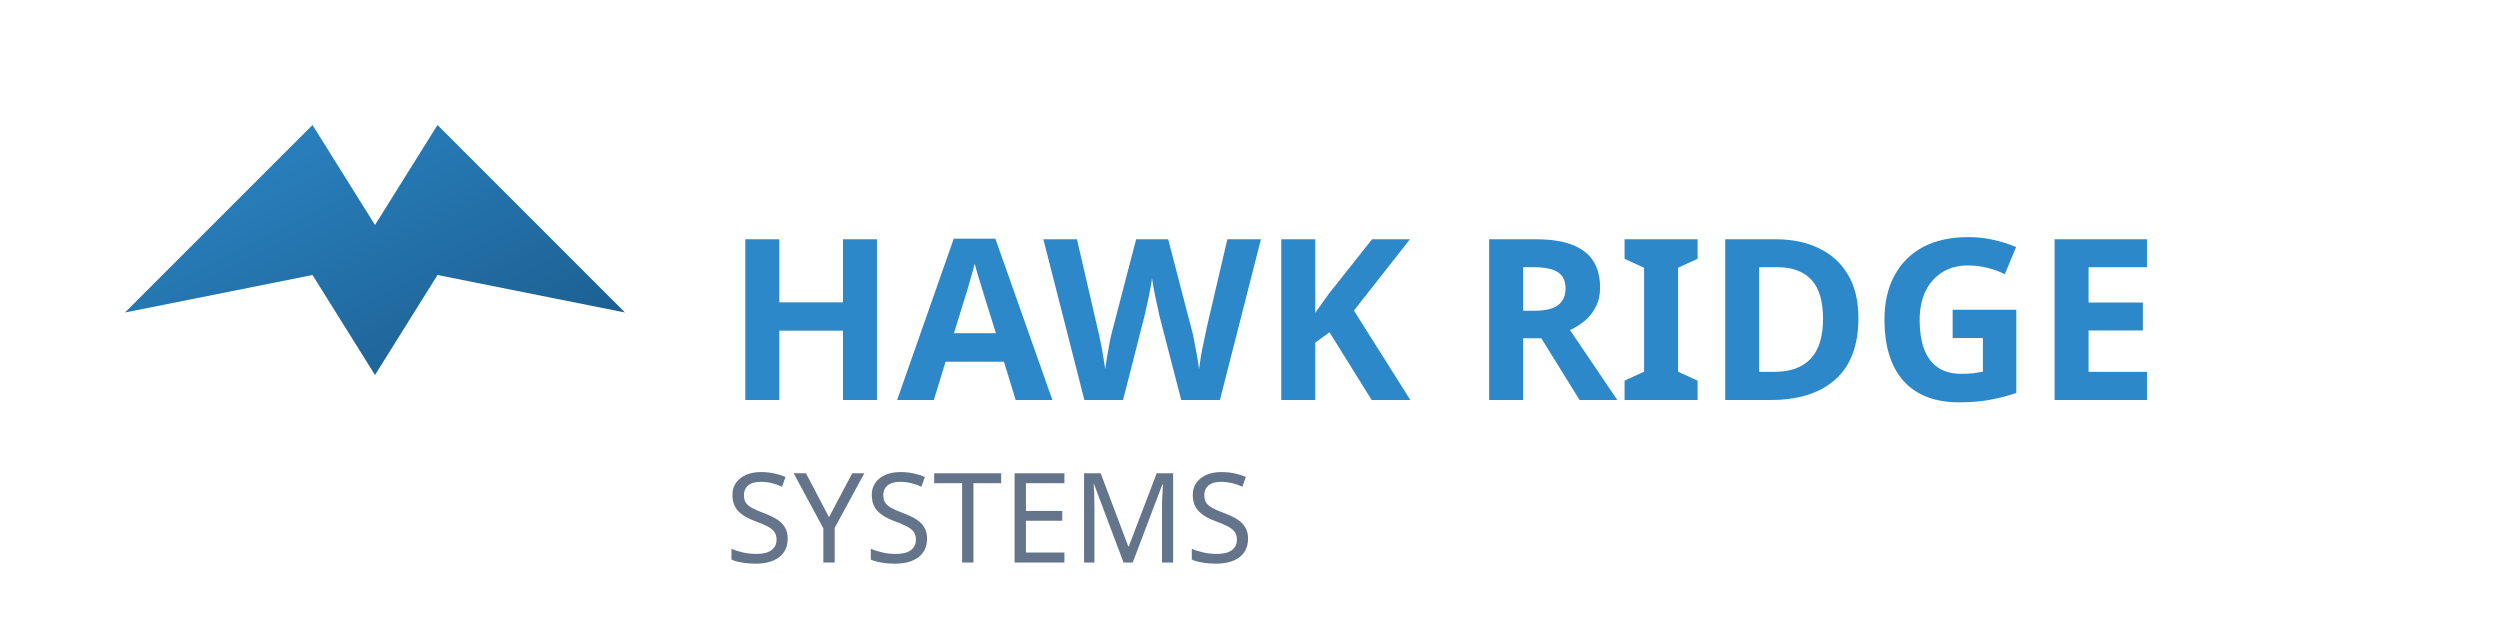
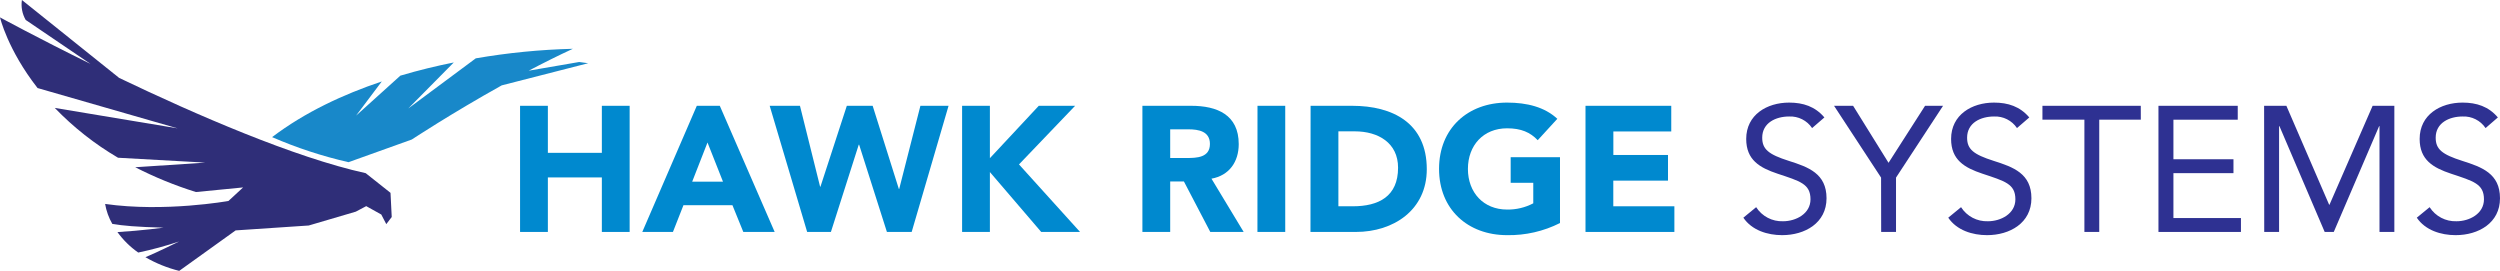
- <svg xmlns="http://www.w3.org/2000/svg" viewBox="0 0 200 50" fill="none">
+ <svg xmlns="http://www.w3.org/2000/svg" id="Layer_1" data-name="Layer 1" viewBox="0 0 841.91 91.22">
  <defs>
-     <linearGradient id="hawkGradient" x1="0%" y1="0%" x2="100%" y2="100%">
-       <stop offset="0%" stop-color="#2C88C9" />
-       <stop offset="100%" stop-color="#1a5a8a" />
-     </linearGradient>
+     <style>.cls-1{fill:#2f2e78;}.cls-2{fill:#1888c9;}.cls-3{fill:#0089cf;}.cls-4{fill:#2e3192;}</style>
  </defs>
-   <path d="M10 25 L25 10 L30 18 L35 10 L50 25 L35 22 L30 30 L25 22 Z" fill="url(#hawkGradient)" />
-   <text x="58" y="32" font-family="Montserrat, sans-serif" font-size="18" font-weight="700" fill="#2C88C9">HAWK RIDGE</text>
-   <text x="58" y="45" font-family="Hind, sans-serif" font-size="10" fill="#64748b">SYSTEMS</text>
+   <path class="cls-1" d="M133.69,67l-8.35-6.62c-24.06-5.3-57.2-19.71-83.05-32.09L9.56,2.06a10.35,10.35,0,0,0,1.27,6.71L32.65,23.58C14.72,14.75,2.18,7.91,2.18,7.91S4.7,18.75,14.83,31.71L62,45.29,20.62,38.4A99.46,99.46,0,0,0,41.93,55.18L71.3,56.82,47.72,58.38a129.21,129.21,0,0,0,20.45,8.35l15.88-1.55-4.94,4.56s-21.43,3.86-41.53,1A20.24,20.24,0,0,0,40,77.46c3.77.63,7.83,1,17.26,1.27,0,0-7.4,1-15.53,1.49a29.4,29.4,0,0,0,7,6.89,124.48,124.48,0,0,0,13.77-3.73S55,87.09,51.15,88.68a43.87,43.87,0,0,0,11.38,4.6l19-13.63L106.15,78,122,73.34l3.51-1.86,5.07,2.82,1.69,3.24,1.83-2.4Z" transform="translate(-2.18 -2.06)" />
+   <path class="cls-2" d="M197.22,22.94l-17,2.93c4.89-2.58,9.92-5.09,14.88-7.38a224.37,224.37,0,0,0-32.7,3.22L139.66,38.6,155,23.09c-5.76,1.16-11.84,2.62-18,4.45L122.09,41l8.66-11.51c-12.9,4.33-25.87,10.35-36.94,18.75a146.4,146.4,0,0,0,25.74,8.44l21.31-7.64s13.38-8.81,30.28-18.23l29.12-7.46Z" transform="translate(-2.18 -2.06)" />
+   <path class="cls-3" d="M177.32,37.69h9.36V53.53h18.18V37.69h9.36V80.17h-9.36V61.81H186.68V80.17h-9.36Z" transform="translate(-2.18 -2.06)" />
+   <path class="cls-3" d="M236.84,37.69h7.74l18.48,42.48H252.5l-3.66-9h-16.5l-3.54,9H218.48Zm3.6,12.36-5.16,13.2h10.38Z" transform="translate(-2.18 -2.06)" />
+   <path class="cls-3" d="M261.38,37.69h10.2l6.78,27.24h.12l8.88-27.24h8.7l8.82,28H305l7.14-28h9.48L309.2,80.17h-8.34l-9.36-29.4h-.12L282,80.17h-8Z" transform="translate(-2.18 -2.06)" />
+   <path class="cls-3" d="M326.18,37.69h9.36V55.33L352,37.69h12.24l-18.9,19.74L365.9,80.17H352.82L335.54,60V80.17h-9.36Z" transform="translate(-2.18 -2.06)" />
+   <path class="cls-3" d="M386.9,37.69h16.44c8.7,0,16,3,16,12.9,0,5.94-3.18,10.56-9.18,11.64L421,80.17H409.76l-8.88-17h-4.62v17H386.9Zm9.36,17.58h5.52c3.42,0,7.86-.12,7.86-4.74,0-4.26-3.84-4.92-7.26-4.92h-6.12Z" transform="translate(-2.18 -2.06)" />
+   <path class="cls-3" d="M425.66,37.69H435V80.17h-9.36Z" transform="translate(-2.18 -2.06)" />
+   <path class="cls-3" d="M443.54,37.69h14c13.68,0,25.13,5.82,25.13,21.36,0,13.74-11.21,21.12-23.87,21.12h-15.3Zm9.36,33.84h4.86c8.7,0,15.24-3.3,15.24-13,0-8.34-6.66-12.24-14.58-12.24H452.9Z" transform="translate(-2.18 -2.06)" />
+   <path class="cls-3" d="M527.53,77.17a38.06,38.06,0,0,1-17.82,4.08c-13.25,0-22.91-8.7-22.91-22.32s9.66-22.32,22.91-22.32c6.72,0,12.66,1.5,16.92,5.46l-6.6,7.2c-2.52-2.64-5.57-4-10.32-4-8,0-13.19,5.76-13.19,13.68s5.22,13.68,13.19,13.68a18.32,18.32,0,0,0,8.82-2.1v-6.9h-7.61V55h16.61Z" transform="translate(-2.18 -2.06)" />
+   <path class="cls-3" d="M536.12,37.69H565v8.64h-19.5v7.92H563.9v8.64H545.48v8.64h20.57v8.64H536.12Z" transform="translate(-2.18 -2.06)" />
+   <path class="cls-4" d="M612.43,45.19a8.83,8.83,0,0,0-7.74-3.9c-4.44,0-9.06,2.1-9.06,7.14,0,3.9,2.16,5.64,8.94,7.8,6.6,2.1,12.72,4.26,12.72,12.6S610,81.25,602.35,81.25c-4.92,0-10.19-1.62-13.07-5.88l4.31-3.54a10.29,10.29,0,0,0,9.06,4.74c4.32,0,9.24-2.52,9.24-7.38,0-5.22-3.54-6.12-11.1-8.64-6-2-10.55-4.62-10.55-11.7,0-8.16,7-12.24,14.45-12.24,4.74,0,8.76,1.32,11.88,5Z" transform="translate(-2.18 -2.06)" />
+   <path class="cls-4" d="M635.66,61.87,619.82,37.69h6.42l11.93,19.2,12.3-19.2h6.06L640.69,61.87v18.3h-5Z" transform="translate(-2.18 -2.06)" />
+   <path class="cls-4" d="M681.43,45.19a8.83,8.83,0,0,0-7.74-3.9c-4.44,0-9.06,2.1-9.06,7.14,0,3.9,2.16,5.64,8.94,7.8,6.6,2.1,12.72,4.26,12.72,12.6S679,81.25,671.35,81.25c-4.92,0-10.19-1.62-13.07-5.88l4.31-3.54a10.29,10.29,0,0,0,9.06,4.74c4.32,0,9.24-2.52,9.24-7.38,0-5.22-3.54-6.12-11.1-8.64-6-2-10.55-4.62-10.55-11.7,0-8.16,7-12.24,14.45-12.24,4.74,0,8.76,1.32,11.88,5Z" transform="translate(-2.18 -2.06)" />
+   <path class="cls-4" d="M723.13,42.37h-14v37.8h-5V42.37H690V37.69h33.12Z" transform="translate(-2.18 -2.06)" />
+   <path class="cls-4" d="M729.07,37.69h26.7v4.68H734.11V55.69h20.22v4.68H734.11V75.49h22.74v4.68H729.07Z" transform="translate(-2.18 -2.06)" />
+   <path class="cls-4" d="M764.65,37.69h7.5L786.55,71h.12l14.52-33.3h7.32V80.17h-5V44.53h-.12L788.11,80.17h-3.06L769.81,44.53h-.12V80.17h-5Z" transform="translate(-2.18 -2.06)" />
+   <path class="cls-4" d="M839.23,45.19a8.83,8.83,0,0,0-7.74-3.9c-4.44,0-9.06,2.1-9.06,7.14,0,3.9,2.16,5.64,8.94,7.8,6.6,2.1,12.72,4.26,12.72,12.6s-7.26,12.42-14.94,12.42c-4.92,0-10.2-1.62-13.08-5.88l4.32-3.54a10.29,10.29,0,0,0,9.06,4.74c4.32,0,9.24-2.52,9.24-7.38,0-5.22-3.54-6.12-11.1-8.64-6-2-10.56-4.62-10.56-11.7,0-8.16,7-12.24,14.46-12.24,4.74,0,8.76,1.32,11.88,5Z" transform="translate(-2.18 -2.06)" />
</svg>
